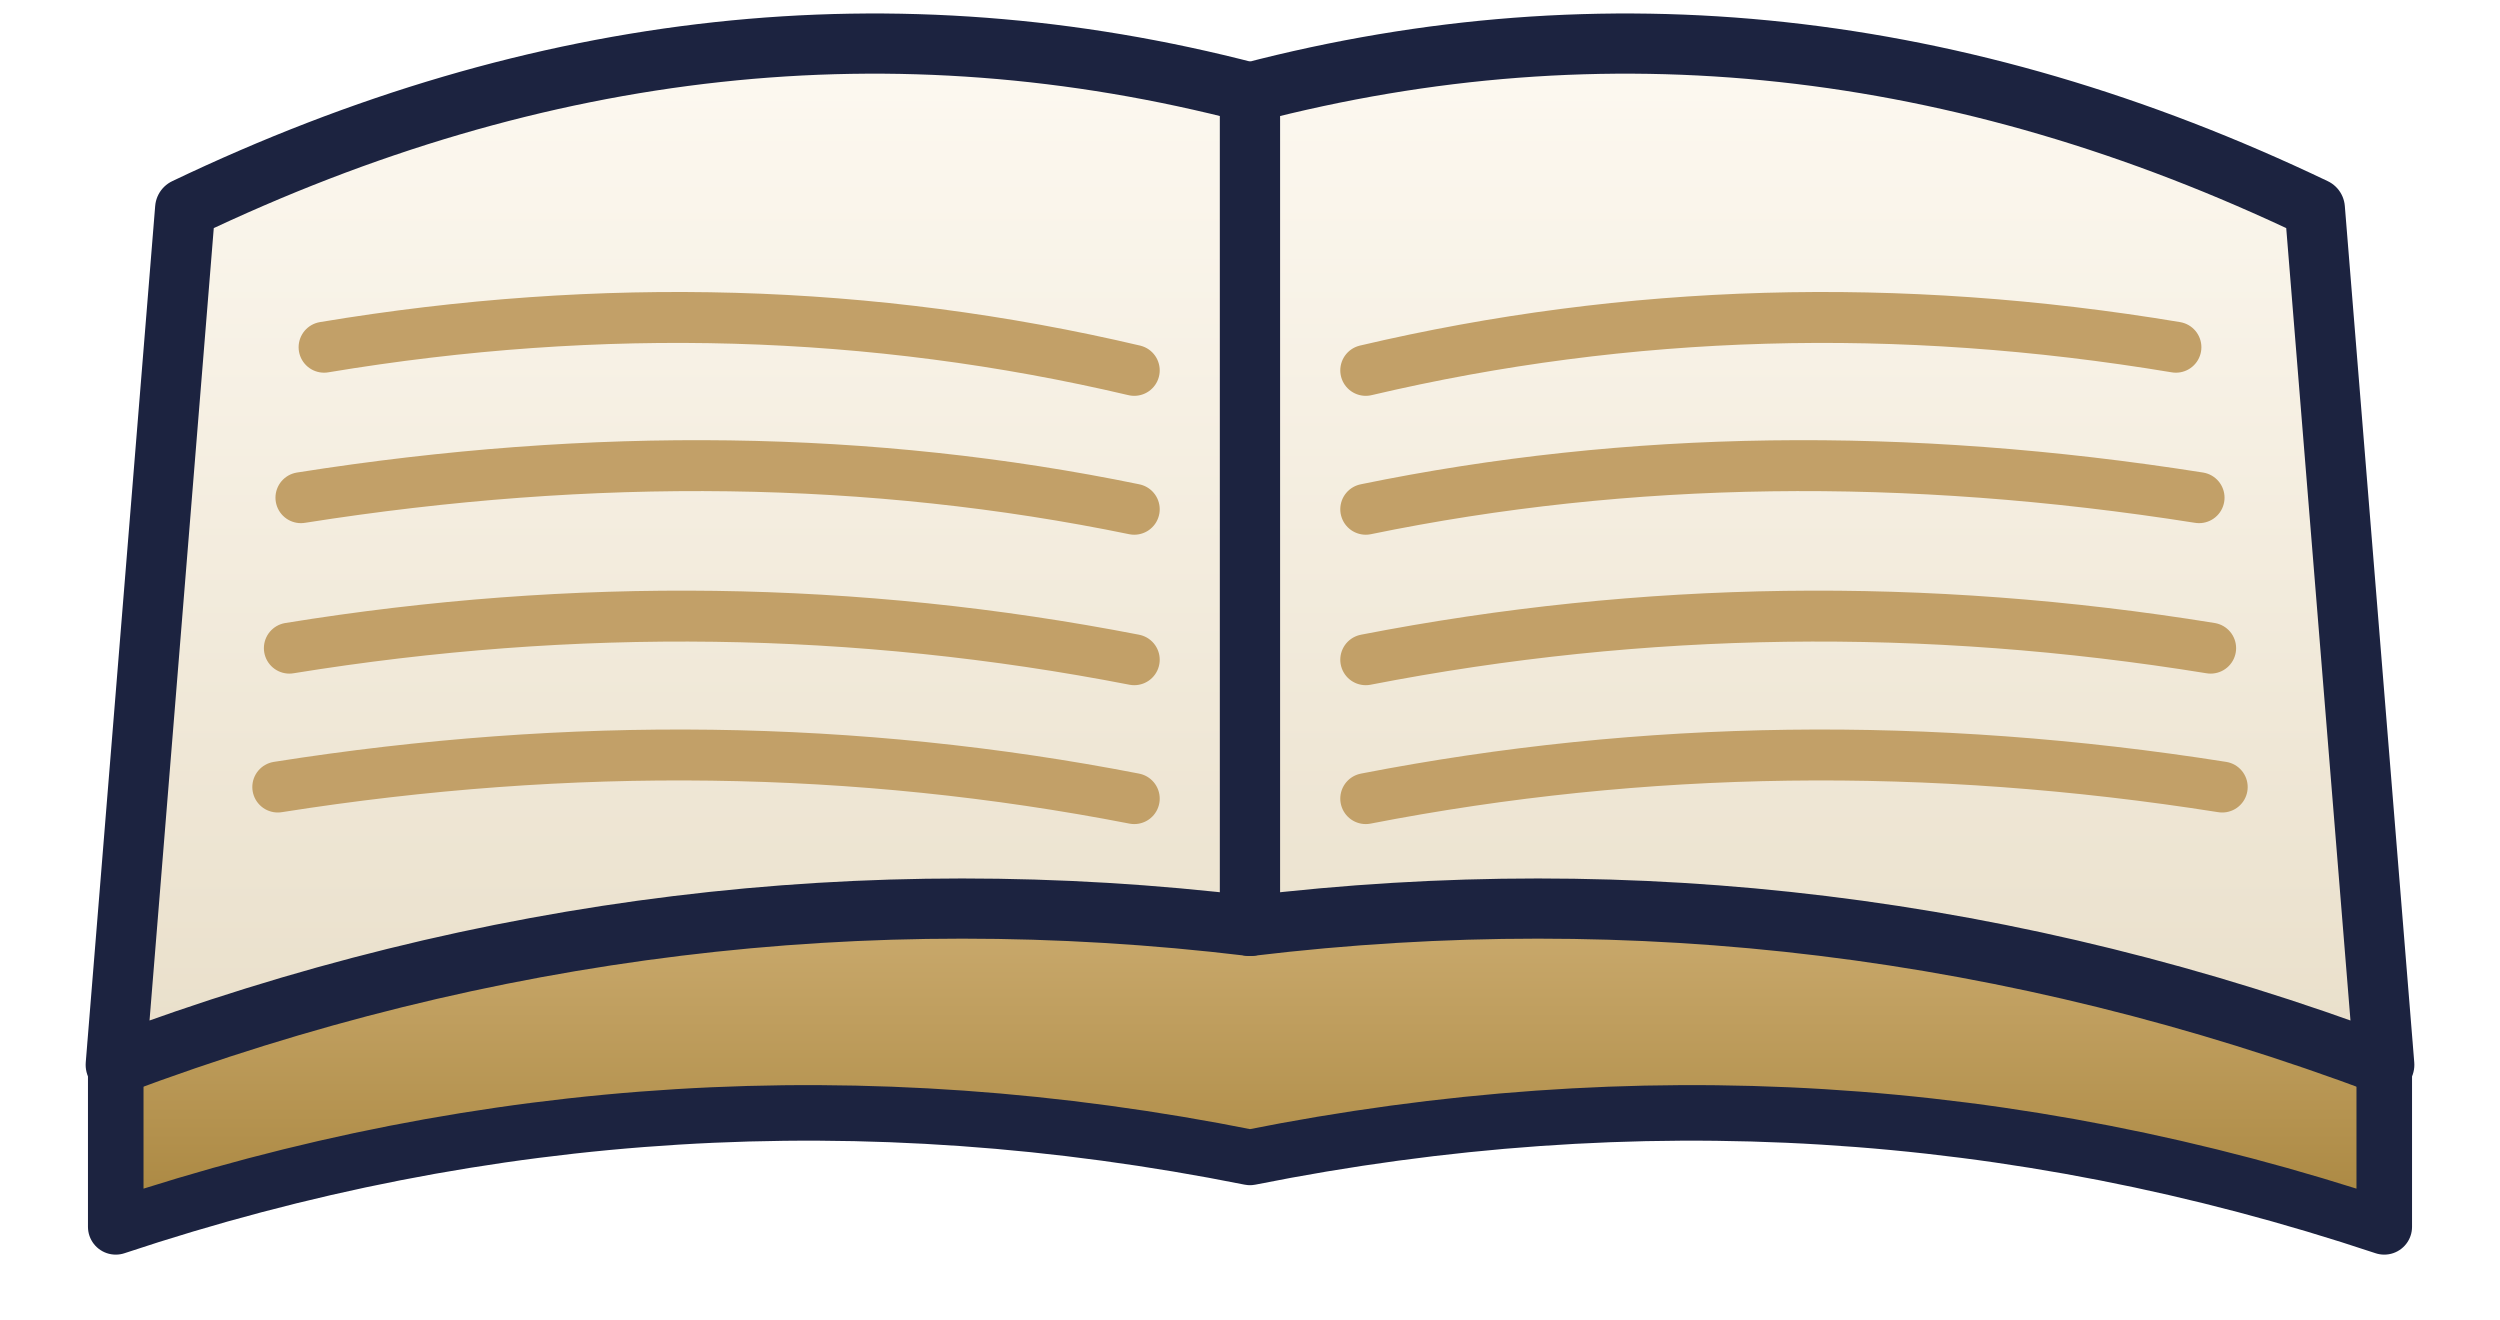
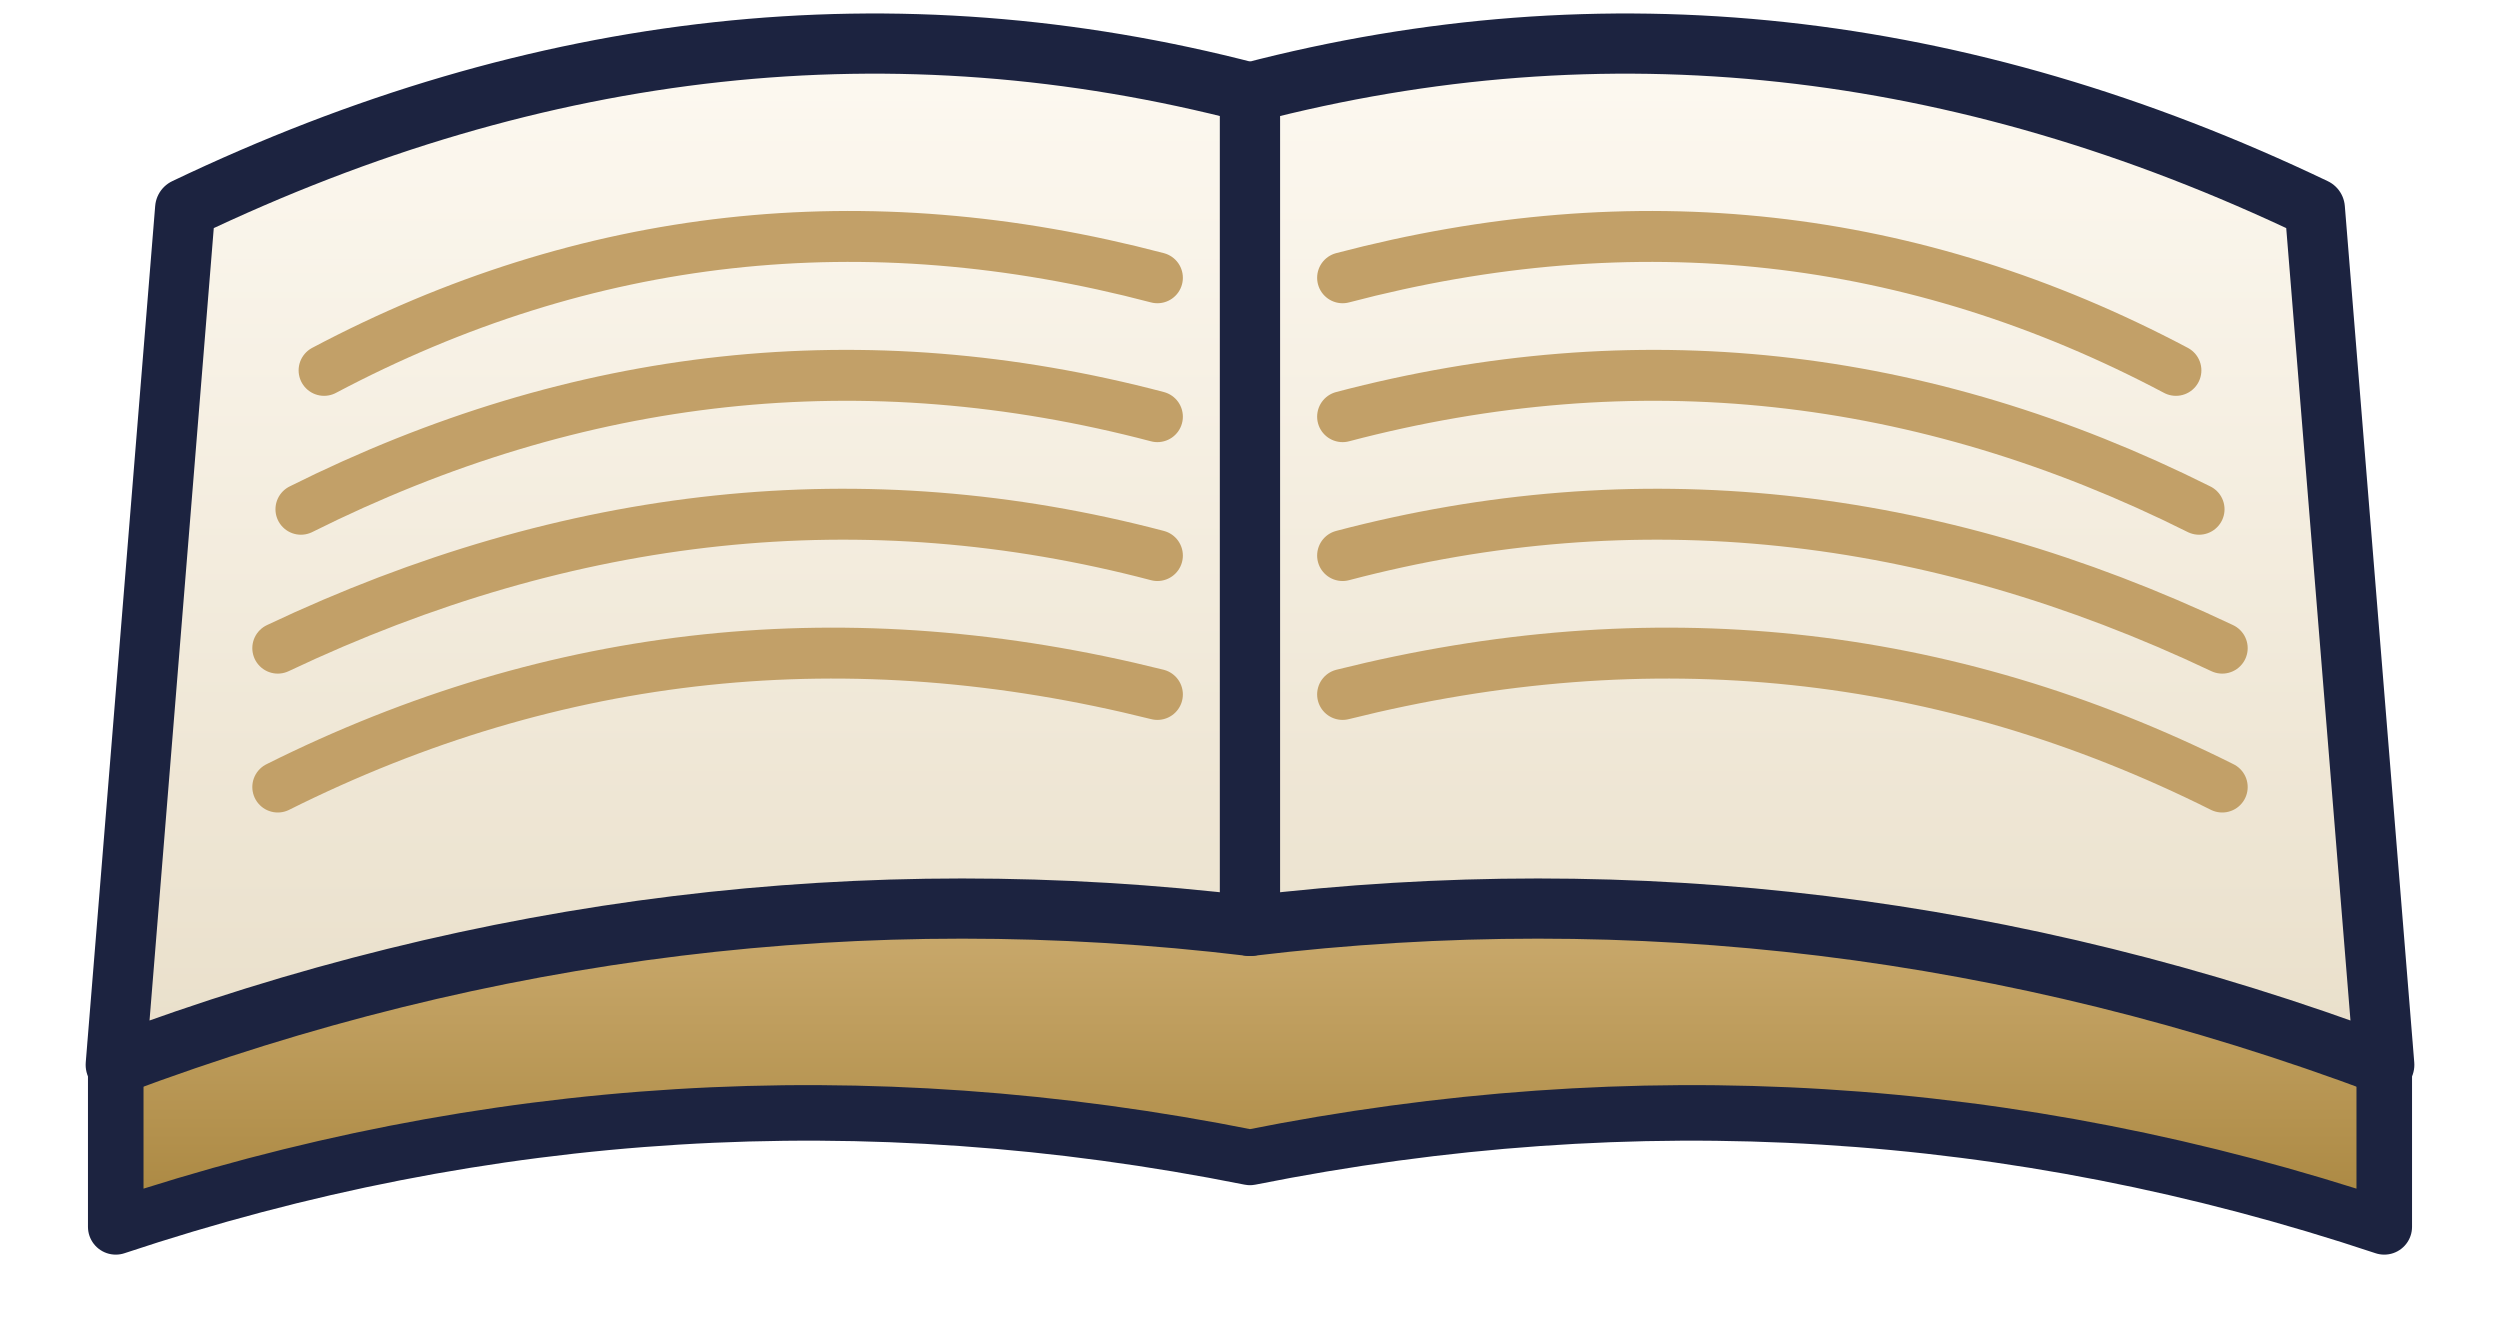
<svg xmlns="http://www.w3.org/2000/svg" viewBox="6 26 108 57" role="img" aria-label="Open book">
  <defs>
    <linearGradient id="page" x1="0" y1="0" x2="0" y2="1">
      <stop offset="0" stop-color="#fdf9f1" />
      <stop offset="1" stop-color="#e9dfca" />
    </linearGradient>
    <linearGradient id="base" x1="0" y1="0" x2="0" y2="1">
      <stop offset="0" stop-color="#cbab6f" />
      <stop offset="1" stop-color="#a9863f" />
    </linearGradient>
  </defs>
  <path d="M11 71 Q35 63 60 66 Q85 63 109 71 L109 79 Q85 71 60 76 Q35 71 11 79 Z" fill="url(#base)" stroke="#1c2340" stroke-width="2.4" stroke-linejoin="round" stroke-linecap="round" />
  <path d="M60 30 Q37 24 14 35 L11 72 Q35 63 60 66 Z" fill="url(#page)" stroke="#1c2340" stroke-width="2.6" stroke-linejoin="round" stroke-linecap="round" />
  <path d="M60 30 Q83 24 106 35 L109 72 Q85 63 60 66 Z" fill="url(#page)" stroke="#1c2340" stroke-width="2.6" stroke-linejoin="round" stroke-linecap="round" />
  <g fill="none" stroke="#c2a068" stroke-width="2.2" stroke-linecap="round">
-     <path d="M20 41 Q38 38 55 42" />
-     <path d="M19 47.5 Q38 44.5 55 48" />
-     <path d="M18.5 54 Q37 51 55 54.5" />
-     <path d="M18 60 Q37 57 55 60.5" />
-     <path d="M65 42 Q82 38 100 41" />
-     <path d="M65 48 Q82 44.5 101 47.5" />
-     <path d="M65 54.5 Q83 51 101.5 54" />
-     <path d="M65 60.5 Q83 57 102 60" />
+     <path d="M20 42 Q37 33 56 38" />
+     <path d="M19 48 Q37 39 56 44" />
+     <path d="M18 54 Q37 45 56 50" />
+     <path d="M18 60 Q36 51 56 56" />
+     <path d="M64 38 Q83 33 100 42" />
+     <path d="M64 44 Q83 39 101 48" />
+     <path d="M64 50 Q83 45 102 54" />
+     <path d="M64 56 Q84 51 102 60" />
  </g>
</svg>
